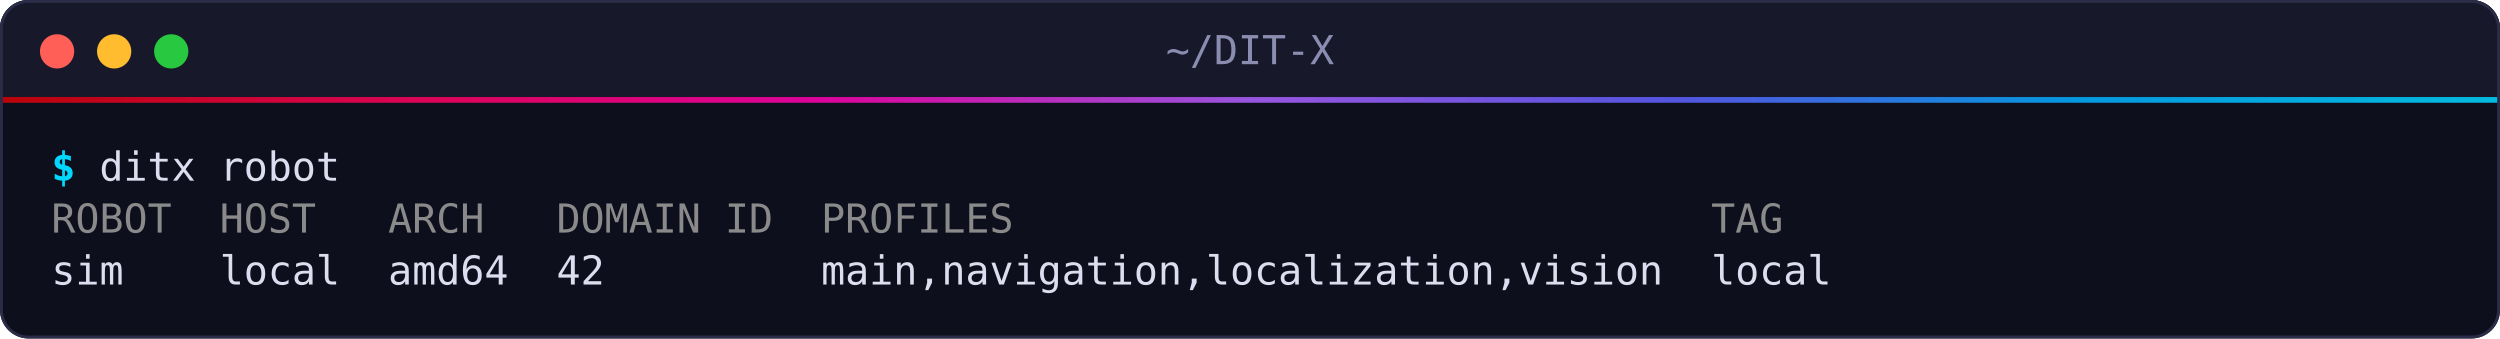
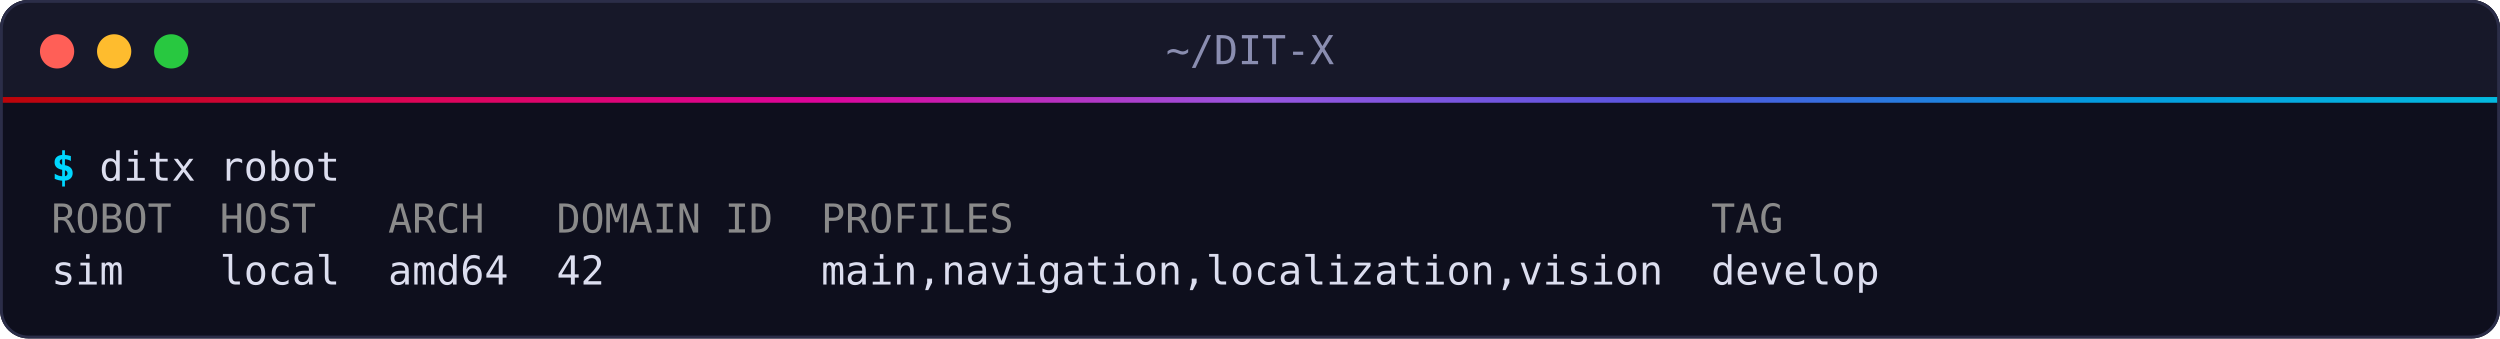
<svg xmlns="http://www.w3.org/2000/svg" width="876" height="118.6" viewBox="0 0 876 118.6" xml:space="preserve" role="img" aria-label="$ ditx robot">
-   <style>.tb2c274 text{font-family:'JetBrains Mono', 'Cascadia Code', 'DejaVu Sans Mono', monospace;font-size:14px;white-space:pre;font-variant-ligatures:none}.tb2c274-0{fill:#00d7ff;font-weight:700}.tb2c274-1{fill:#dcdeef}.tb2c274-2{fill:#8a8a8a}</style>
+   <style>.tab6cc8 text{font-family:'JetBrains Mono', 'Cascadia Code', 'DejaVu Sans Mono', monospace;font-size:14px;white-space:pre;font-variant-ligatures:none}.tab6cc8-0{fill:#00d7ff;font-weight:700}.tab6cc8-1{fill:#dcdeef}.tab6cc8-2{fill:#8a8a8a}</style>
  <defs>
-     <linearGradient id="tb2c274-ramp" x1="0" x2="1" y1="0" y2="0">
+     <linearGradient id="tab6cc8-ramp" x1="0" x2="1" y1="0" y2="0">
      <stop offset="0" stop-color="#d70000" />
      <stop offset="0.17" stop-color="#ff005f" />
      <stop offset="0.33" stop-color="#ff00af" />
      <stop offset="0.5" stop-color="#af5fff" />
      <stop offset="0.67" stop-color="#5f5fff" />
      <stop offset="0.83" stop-color="#00afff" />
      <stop offset="1" stop-color="#00d7ff" />
    </linearGradient>
-     <clipPath id="tb2c274-clip">
+     <clipPath id="tab6cc8-clip">
      <rect width="876" height="118.6" rx="10" />
    </clipPath>
  </defs>
-   <g class="tb2c274" clip-path="url(#tb2c274-clip)">
+   <g class="tab6cc8" clip-path="url(#tab6cc8-clip)">
    <rect width="876" height="118.6" fill="#0e0f1d" />
    <rect width="876" height="36" fill="#171829" />
-     <rect y="34" width="876" height="2" fill="url(#tb2c274-ramp)" opacity="0.85" />
+     <rect y="34" width="876" height="2" fill="url(#tab6cc8-ramp)" opacity="0.85" />
    <circle cx="20" cy="18.0" r="6" fill="#ff5f57" />
    <circle cx="40" cy="18.0" r="6" fill="#febc2e" />
    <circle cx="60" cy="18.0" r="6" fill="#28c840" />
    <text x="438" y="22.5" text-anchor="middle" fill="#8a8db0" font-size="13">~/DIT-X</text>
-     <text x="18" y="63.3" textLength="8.4" lengthAdjust="spacingAndGlyphs" class="tb2c274-0">$</text>
-     <text x="26.4" y="63.3" textLength="92.4" lengthAdjust="spacingAndGlyphs" class="tb2c274-1"> ditx robot</text>
-     <text x="18" y="81.5" textLength="604.8" lengthAdjust="spacingAndGlyphs" class="tb2c274-2">ROBOT  HOST   ARCH   DOMAIN ID  PROFILES                             TAG</text>
-     <text x="18" y="99.7" textLength="621.6" lengthAdjust="spacingAndGlyphs" class="tb2c274-1">sim    local  amd64  42         main,navigation,localization,vision  local</text>
+     <text x="18" y="63.3" textLength="8.4" lengthAdjust="spacingAndGlyphs" class="tab6cc8-0">$</text>
+     <text x="26.4" y="63.3" textLength="92.4" lengthAdjust="spacingAndGlyphs" class="tab6cc8-1"> ditx robot</text>
+     <text x="18" y="81.5" textLength="604.8" lengthAdjust="spacingAndGlyphs" class="tab6cc8-2">ROBOT  HOST   ARCH   DOMAIN ID  PROFILES                             TAG</text>
+     <text x="18" y="99.7" textLength="638.4" lengthAdjust="spacingAndGlyphs" class="tab6cc8-1">sim    local  amd64  42         main,navigation,localization,vision  develop</text>
  </g>
  <rect x="0.5" y="0.5" width="875" height="117.6" rx="9.5" fill="none" stroke="#2b2d48" />
</svg>
